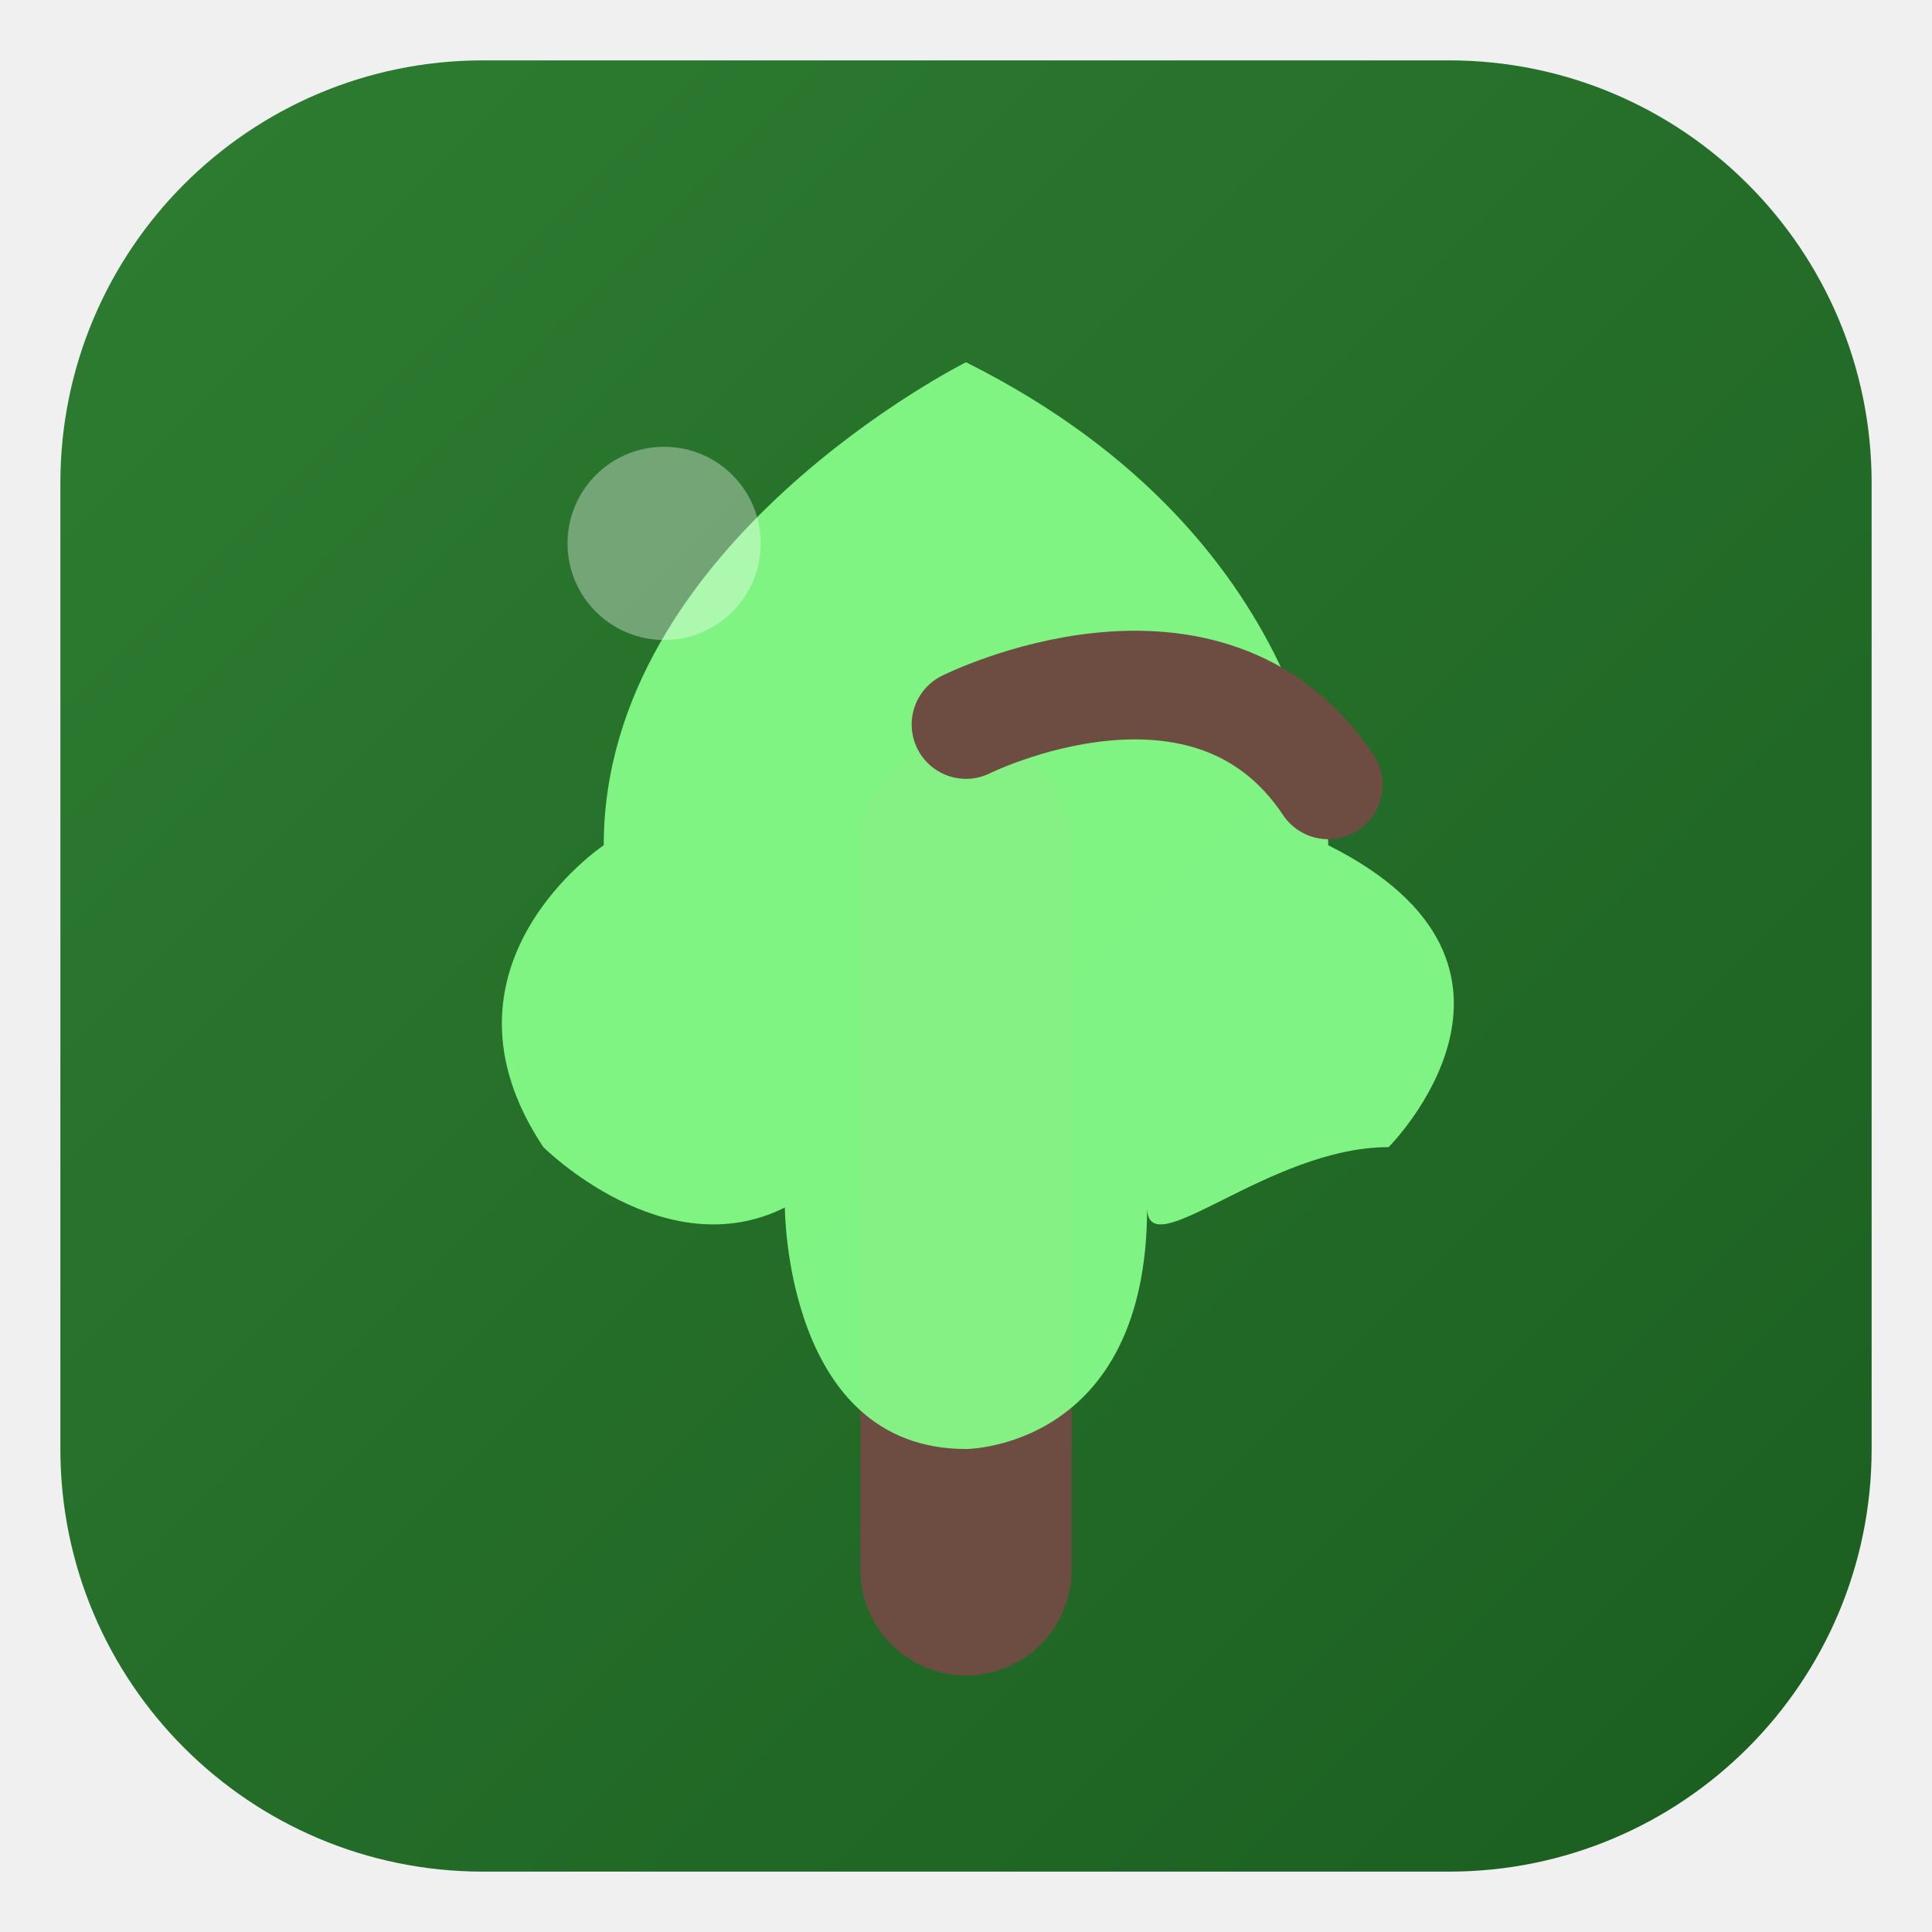
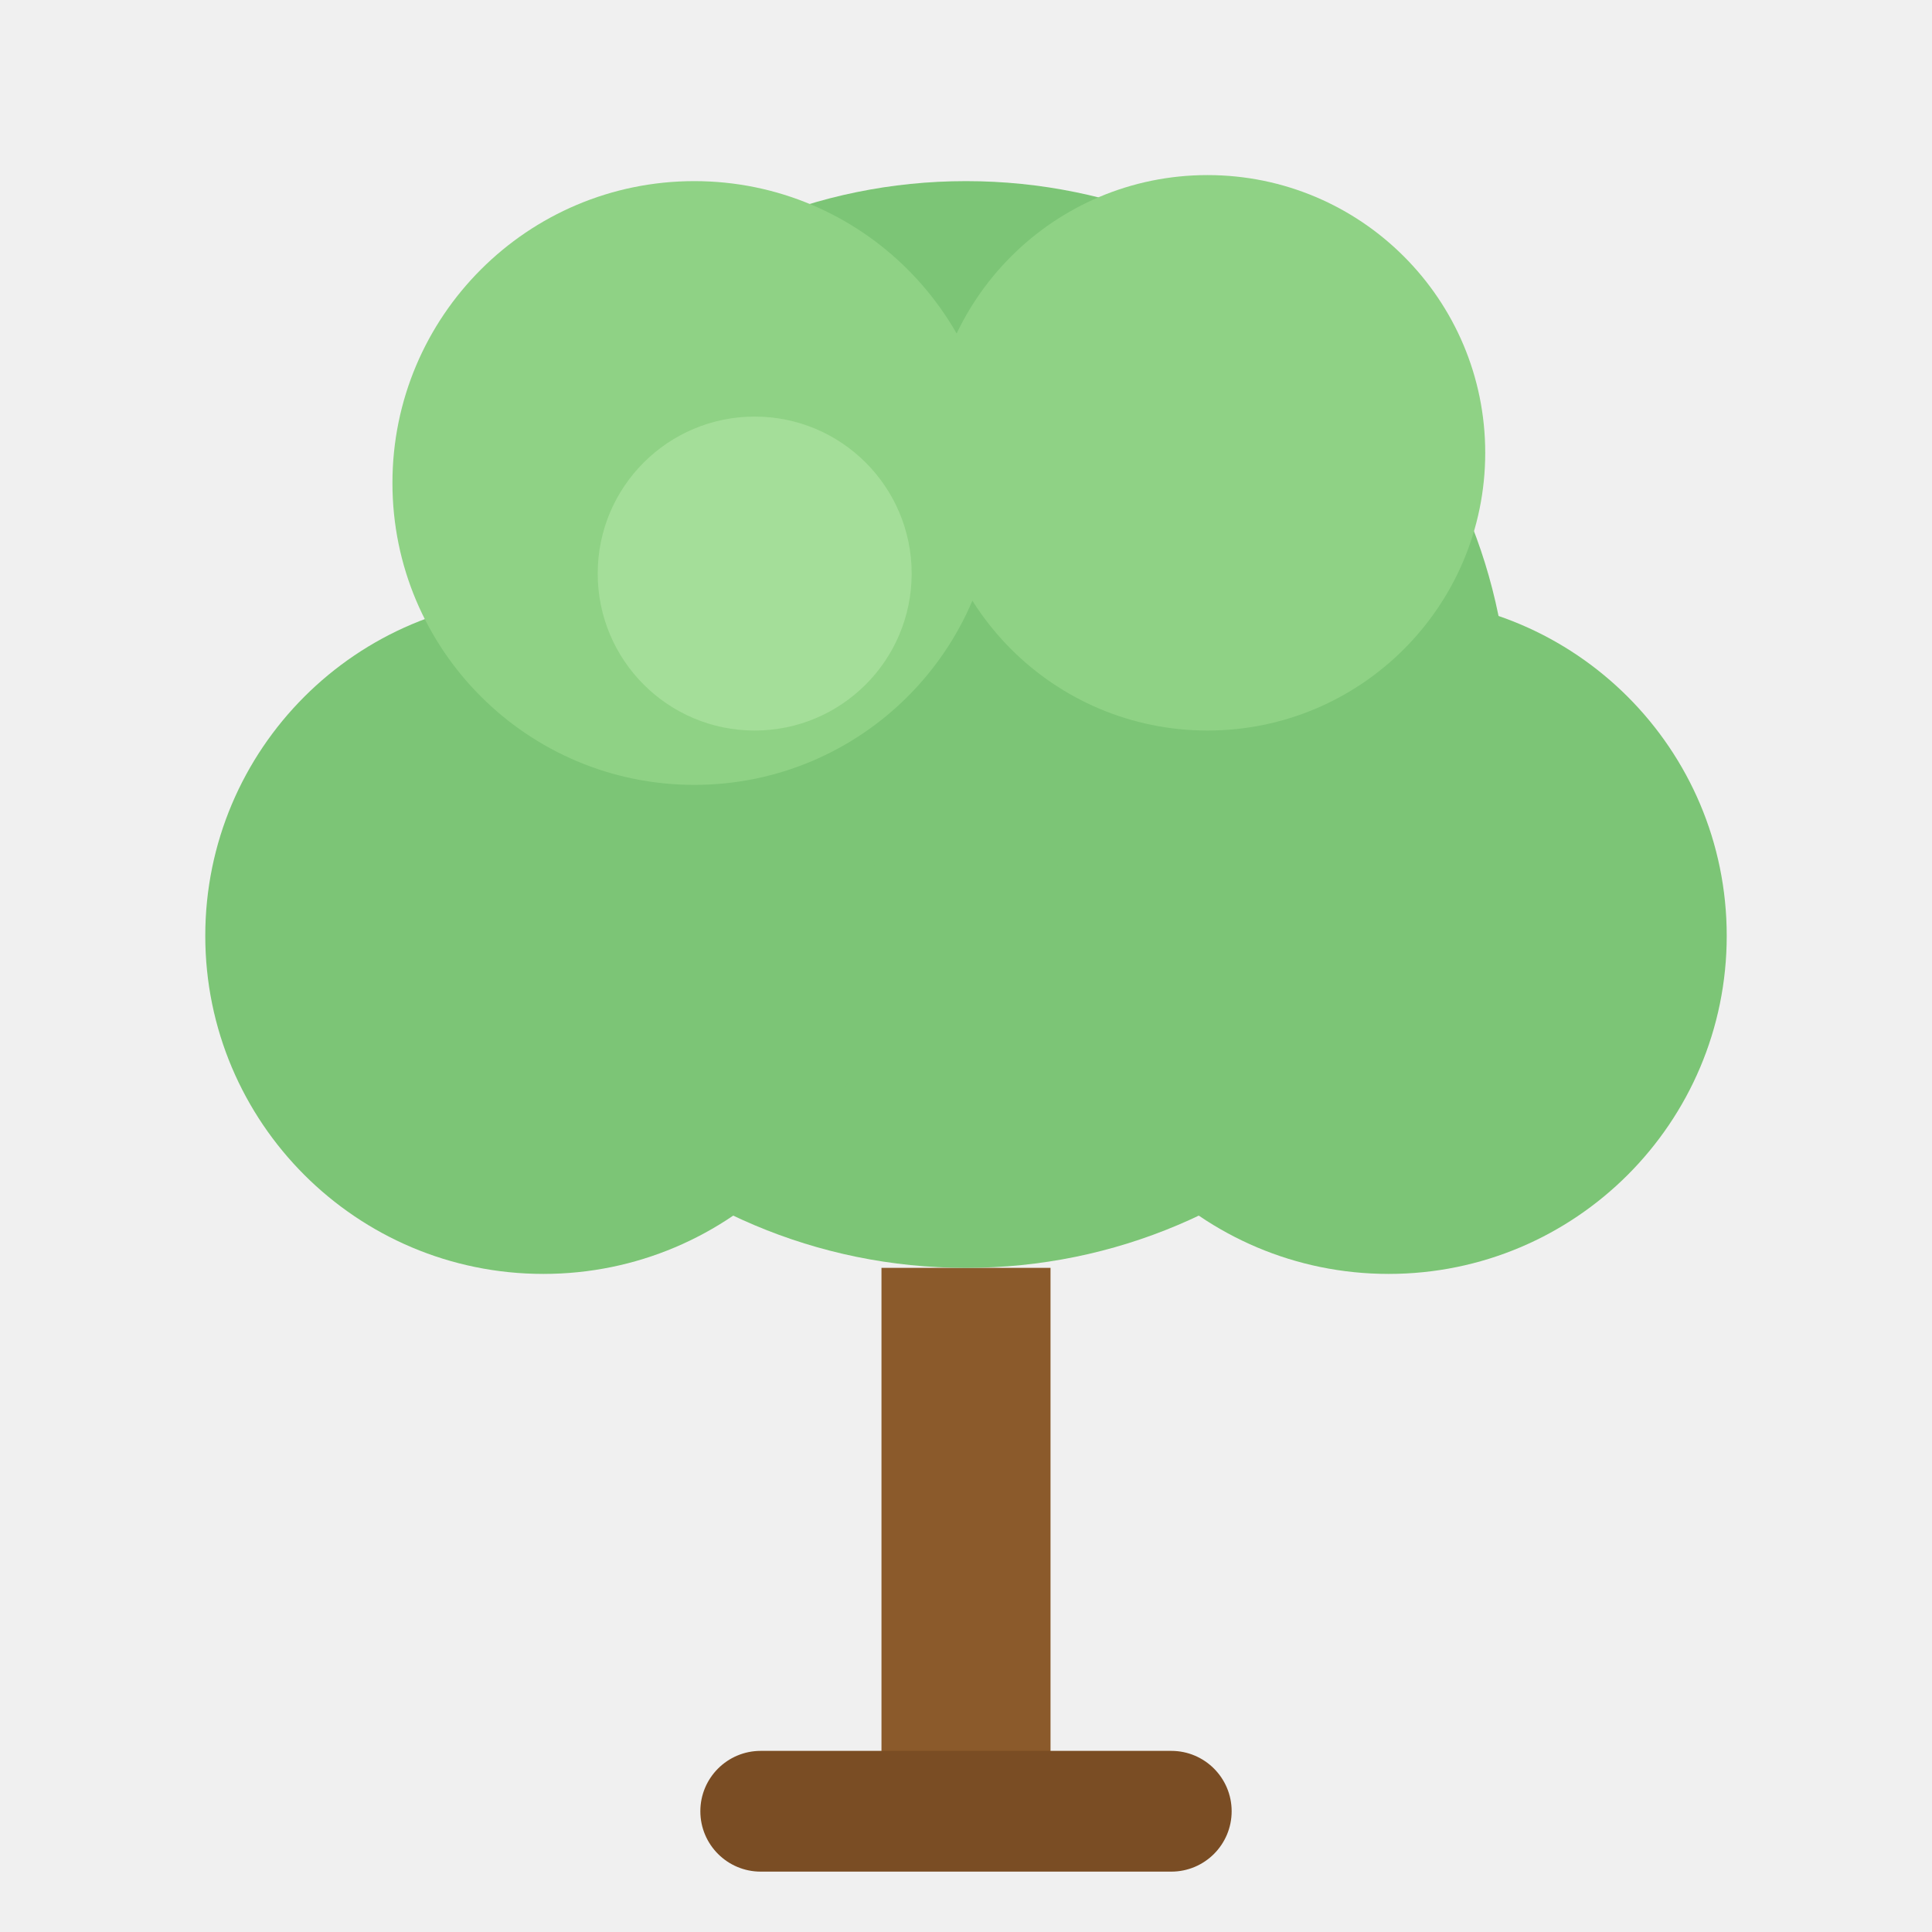
<svg xmlns="http://www.w3.org/2000/svg" viewBox="0 0 32 32" width="32" height="32">
-   <defs>
-     <linearGradient id="bg" x1="0" y1="0" x2="1" y2="1">
-       <stop offset="0%" stop-color="#2E7D32" />
-       <stop offset="100%" stop-color="#1B5E20" />
-     </linearGradient>
-   </defs>
-   <rect x="1" y="1" width="30" height="30" rx="7" fill="url(#bg)" />
-   <path d="M16 26 L16 14" stroke="#6D4C41" stroke-width="3.5" stroke-linecap="round" />
-   <path d="M16 6            C16 6 10 9 10 14            C10 14 7 16 9 19            C9 19 11 21 13 20            C13 20 13 24 16 24            C16 24 19 24 19 20            C19 21 21 19 23 19            C23 19 26 16 22 14            C22 14 22 9 16 6Z" fill="#87ff8b" opacity="0.92" />
-   <path d="M16 12 C16 12 20 10 22 13" stroke="#6D4C41" stroke-width="1.8" fill="none" stroke-linecap="round" />
-   <circle cx="11" cy="9" r="1.6" fill="#FFFFFF" opacity="0.35" />
+   <path d="M14.6 21h2.8v8.5a1.4 1.4 0 0 1-2.8 0z" fill="#8B5A2B" />
+   <path d="M12.6 29h6.8a1 1 0 0 1 0 2h-6.8a1 1 0 0 1 0-2z" fill="#7A4D24" />
+   <circle cx="16" cy="12" r="9" fill="#7CC576" />
+   <circle cx="9" cy="15.5" r="5.6" fill="#7CC576" />
+   <circle cx="23" cy="15.5" r="5.6" fill="#7CC576" />
+   <circle cx="11.5" cy="8" r="5" fill="#8FD285" />
+   <circle cx="20" cy="7.5" r="4.6" fill="#8FD285" />
+   <circle cx="12.5" cy="9.5" r="2.6" fill="#A8E09C" opacity="0.85" />
</svg>
